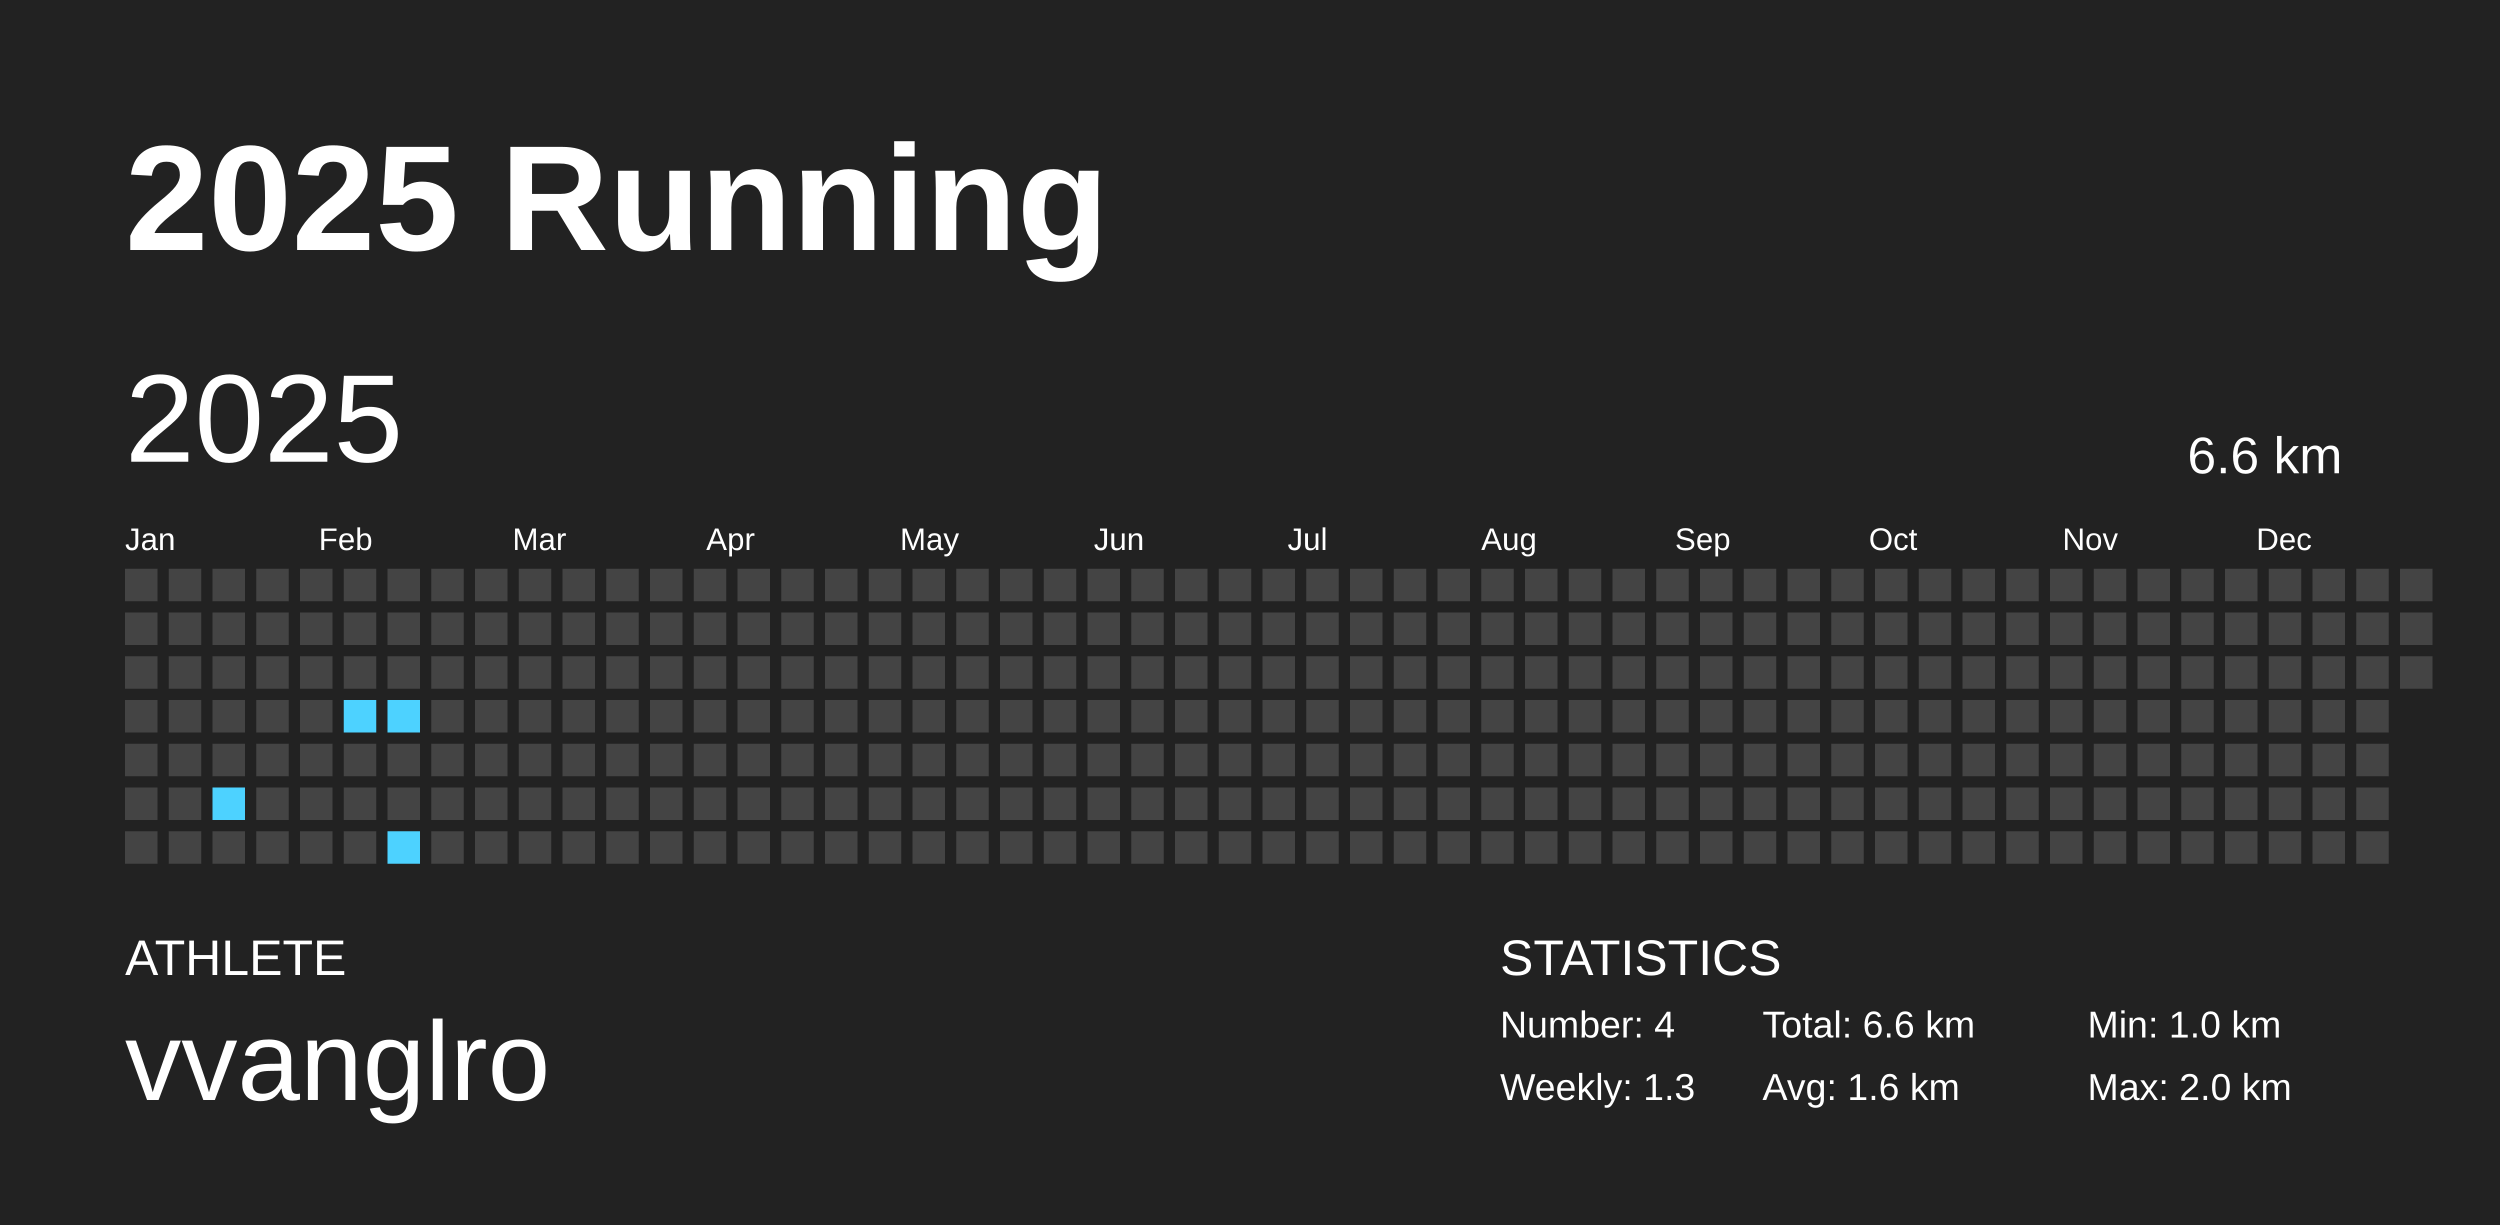
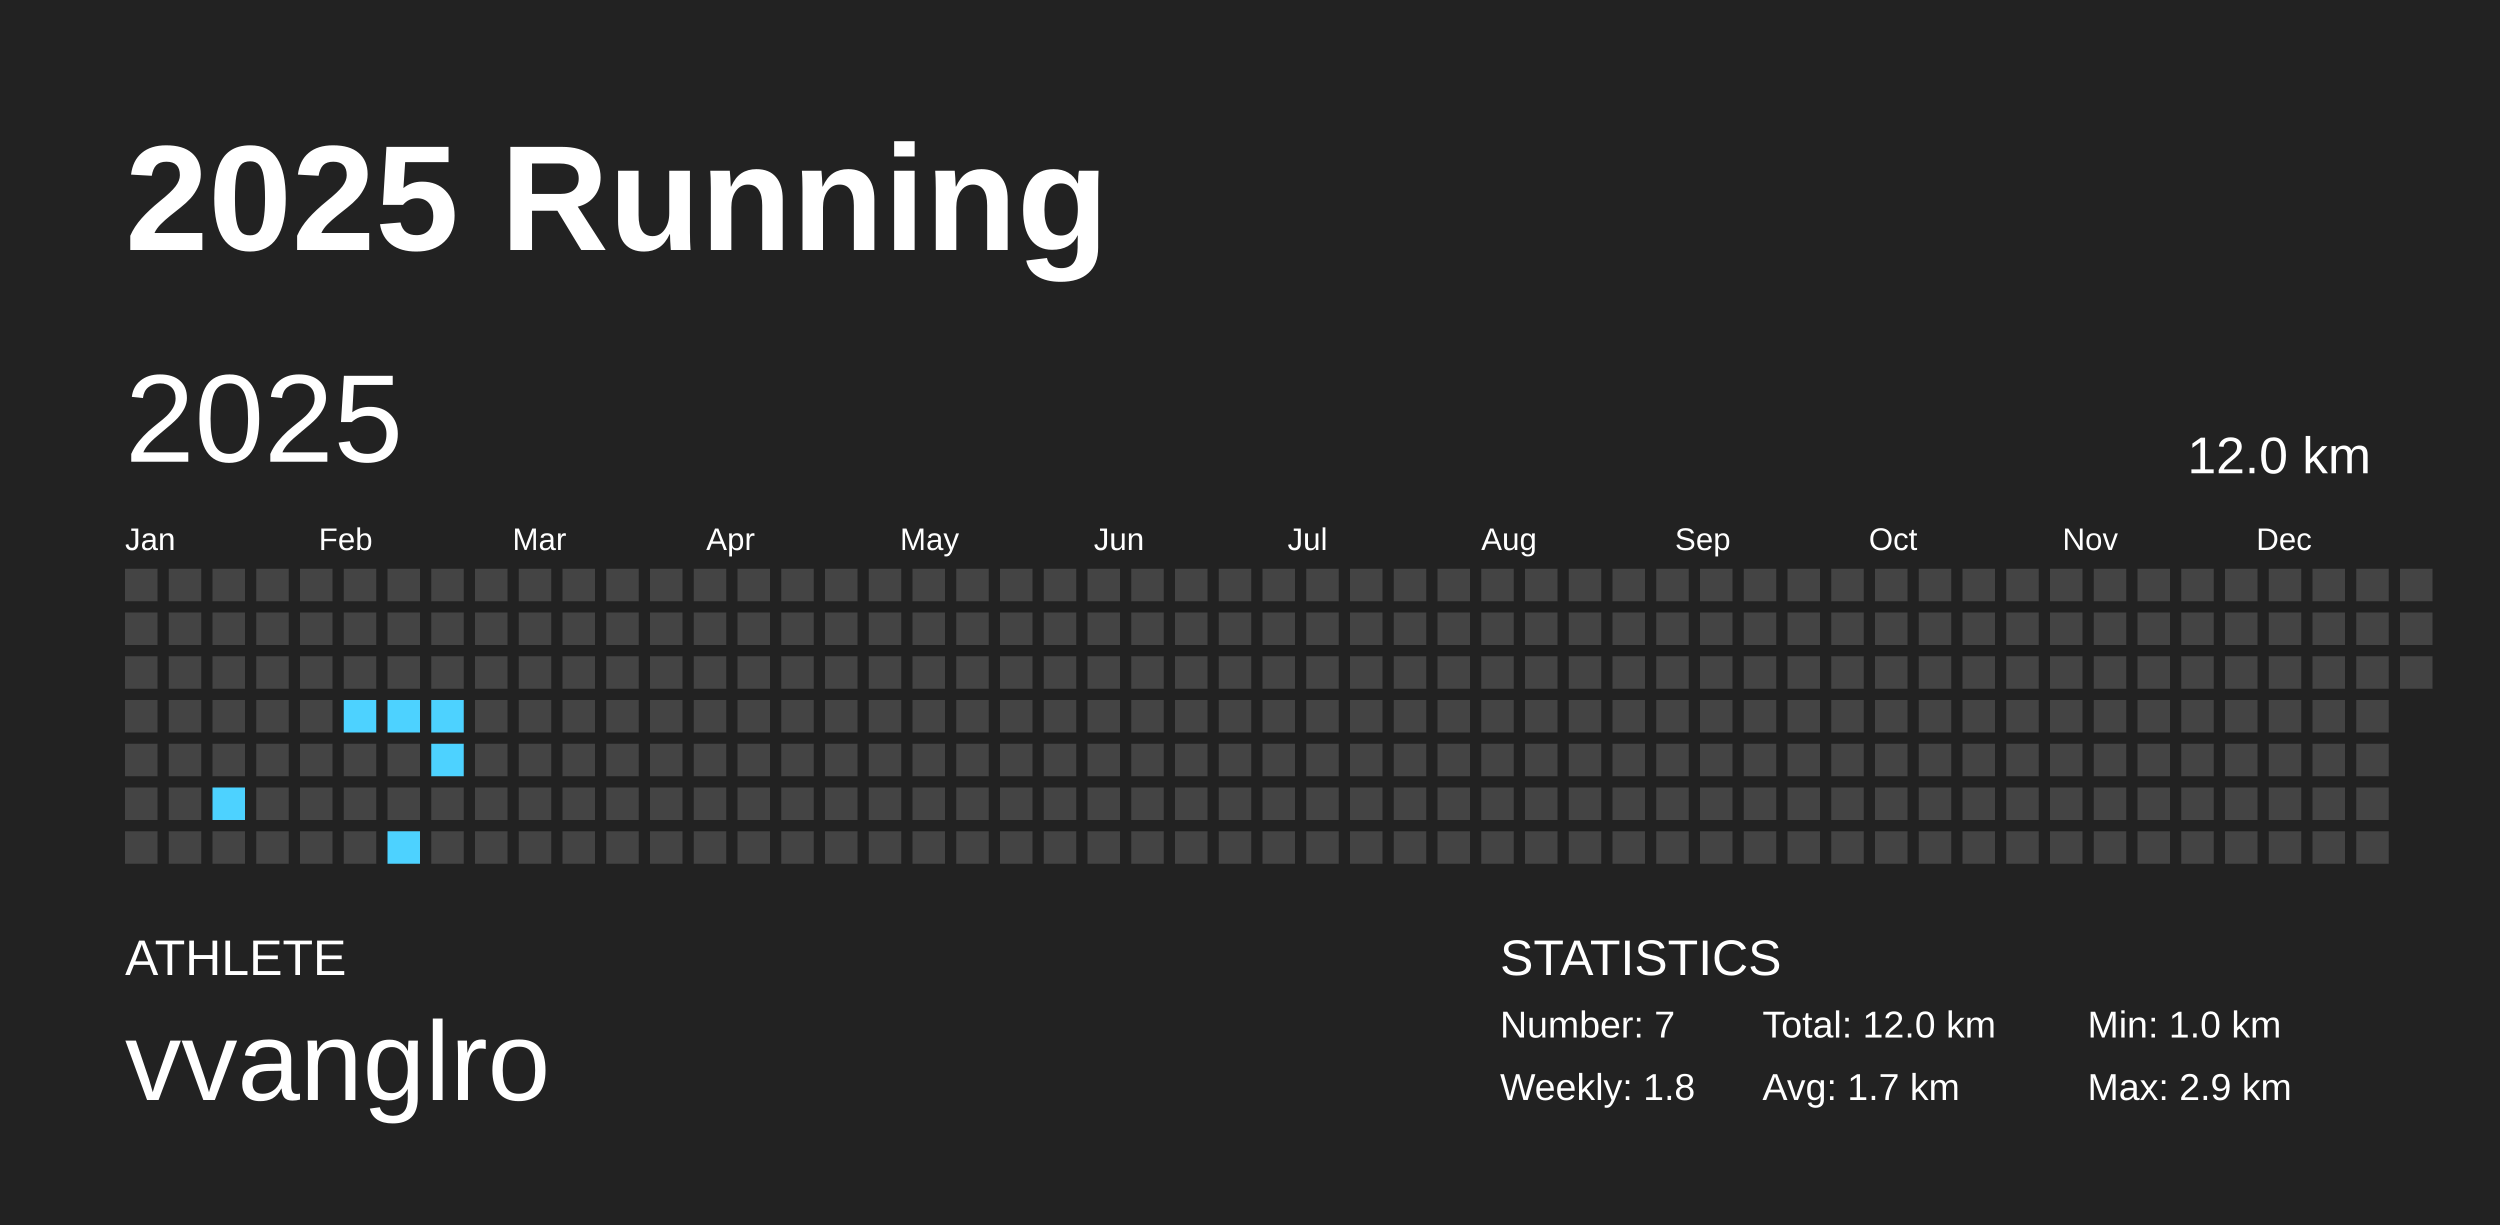
<svg xmlns="http://www.w3.org/2000/svg" baseProfile="full" height="98mm" version="1.1" viewBox="0,0,200,98" width="200mm">
  <defs />
  <rect fill="#222222" height="98" width="200" x="0" y="0" />
  <text fill="#FFFFFF" style="font-size:12px; font-family:Arial; font-weight:bold;" x="10" y="20">2025 Running</text>
  <text fill="#FFFFFF" style="font-size:4px; font-family:Arial" x="10" y="78">ATHLETE</text>
  <text fill="#FFFFFF" style="font-size:9px; font-family:Arial" x="10" y="88">vvanglro</text>
  <text fill="#FFFFFF" style="font-size:4px; font-family:Arial" x="120" y="78">STATISTICS</text>
-   <text fill="#FFFFFF" style="font-size:3px; font-family:Arial" x="120" y="83">Number: 4</text>
-   <text fill="#FFFFFF" style="font-size:3px; font-family:Arial" x="120" y="88">Weekly: 1.3</text>
-   <text fill="#FFFFFF" style="font-size:3px; font-family:Arial" x="141" y="83">Total: 6.6 km</text>
-   <text fill="#FFFFFF" style="font-size:3px; font-family:Arial" x="141" y="88">Avg: 1.6 km</text>
+   <text fill="#FFFFFF" style="font-size:3px; font-family:Arial" x="120" y="83">Number: 7</text>
+   <text fill="#FFFFFF" style="font-size:3px; font-family:Arial" x="120" y="88">Weekly: 1.8</text>
+   <text fill="#FFFFFF" style="font-size:3px; font-family:Arial" x="141" y="83">Total: 12.0 km</text>
+   <text fill="#FFFFFF" style="font-size:3px; font-family:Arial" x="141" y="88">Avg: 1.7 km</text>
  <text fill="#FFFFFF" style="font-size:3px; font-family:Arial" x="167" y="83">Min: 1.0 km</text>
-   <text fill="#FFFFFF" style="font-size:3px; font-family:Arial" x="167" y="88">Max: 2.0 km</text>
+   <text fill="#FFFFFF" style="font-size:3px; font-family:Arial" x="167" y="88">Max: 2.9 km</text>
  <text dominant-baseline="hanging" fill="#FFFFFF" style="font-size:10.0px; font-family:Arial;" x="10" y="30">2025</text>
-   <text dominant-baseline="hanging" fill="#FFFFFF" style="font-size:4.125px; font-family:Arial;" x="175" y="35">6.6 km</text>
+   <text dominant-baseline="hanging" fill="#FFFFFF" style="font-size:4.125px; font-family:Arial;" x="175" y="35">12.0 km</text>
  <text fill="#FFFFFF" style="font-size:2.5px; font-family:Arial" x="10.0" y="44">Jan</text>
  <text fill="#FFFFFF" style="font-size:2.5px; font-family:Arial" x="25.5" y="44">Feb</text>
  <text fill="#FFFFFF" style="font-size:2.5px; font-family:Arial" x="41.0" y="44">Mar</text>
  <text fill="#FFFFFF" style="font-size:2.5px; font-family:Arial" x="56.5" y="44">Apr</text>
  <text fill="#FFFFFF" style="font-size:2.5px; font-family:Arial" x="72.0" y="44">May</text>
  <text fill="#FFFFFF" style="font-size:2.5px; font-family:Arial" x="87.5" y="44">Jun</text>
  <text fill="#FFFFFF" style="font-size:2.5px; font-family:Arial" x="103.0" y="44">Jul</text>
  <text fill="#FFFFFF" style="font-size:2.5px; font-family:Arial" x="118.5" y="44">Aug</text>
  <text fill="#FFFFFF" style="font-size:2.5px; font-family:Arial" x="134.0" y="44">Sep</text>
  <text fill="#FFFFFF" style="font-size:2.5px; font-family:Arial" x="149.5" y="44">Oct</text>
  <text fill="#FFFFFF" style="font-size:2.5px; font-family:Arial" x="165.0" y="44">Nov</text>
  <text fill="#FFFFFF" style="font-size:2.5px; font-family:Arial" x="180.5" y="44">Dec</text>
  <rect fill="#444444" height="2.6" width="2.6" x="10.0" y="45.5" />
  <rect fill="#444444" height="2.6" width="2.6" x="10.0" y="49.0" />
  <rect fill="#444444" height="2.6" width="2.6" x="10.0" y="52.5" />
  <rect fill="#444444" height="2.6" width="2.6" x="10.0" y="56.0" />
  <rect fill="#444444" height="2.6" width="2.6" x="10.0" y="59.5" />
  <rect fill="#444444" height="2.6" width="2.6" x="10.0" y="63.0" />
  <rect fill="#444444" height="2.6" width="2.6" x="10.0" y="66.5" />
  <rect fill="#444444" height="2.6" width="2.6" x="13.5" y="45.5" />
  <rect fill="#444444" height="2.6" width="2.6" x="13.5" y="49.0" />
  <rect fill="#444444" height="2.6" width="2.6" x="13.5" y="52.5" />
  <rect fill="#444444" height="2.6" width="2.6" x="13.5" y="56.0" />
  <rect fill="#444444" height="2.6" width="2.6" x="13.5" y="59.5" />
  <rect fill="#444444" height="2.6" width="2.6" x="13.5" y="63.0" />
  <rect fill="#444444" height="2.6" width="2.6" x="13.5" y="66.5" />
  <rect fill="#444444" height="2.6" width="2.6" x="17.0" y="45.5" />
  <rect fill="#444444" height="2.6" width="2.6" x="17.0" y="49.0" />
  <rect fill="#444444" height="2.6" width="2.6" x="17.0" y="52.5" />
  <rect fill="#444444" height="2.6" width="2.6" x="17.0" y="56.0" />
  <rect fill="#444444" height="2.6" width="2.6" x="17.0" y="59.5" />
  <rect fill="#4dd2ff" height="2.6" width="2.6" x="17.0" y="63.0" />
  <rect fill="#444444" height="2.6" width="2.6" x="17.0" y="66.5" />
  <rect fill="#444444" height="2.6" width="2.6" x="20.5" y="45.5" />
  <rect fill="#444444" height="2.6" width="2.6" x="20.5" y="49.0" />
  <rect fill="#444444" height="2.6" width="2.6" x="20.5" y="52.5" />
  <rect fill="#444444" height="2.6" width="2.6" x="20.5" y="56.0" />
  <rect fill="#444444" height="2.6" width="2.6" x="20.5" y="59.5" />
  <rect fill="#444444" height="2.6" width="2.6" x="20.5" y="63.0" />
  <rect fill="#444444" height="2.6" width="2.6" x="20.5" y="66.5" />
  <rect fill="#444444" height="2.6" width="2.6" x="24.0" y="45.5" />
  <rect fill="#444444" height="2.6" width="2.6" x="24.0" y="49.0" />
  <rect fill="#444444" height="2.6" width="2.6" x="24.0" y="52.5" />
  <rect fill="#444444" height="2.6" width="2.6" x="24.0" y="56.0" />
  <rect fill="#444444" height="2.6" width="2.6" x="24.0" y="59.5" />
  <rect fill="#444444" height="2.6" width="2.6" x="24.0" y="63.0" />
  <rect fill="#444444" height="2.6" width="2.6" x="24.0" y="66.5" />
  <rect fill="#444444" height="2.6" width="2.6" x="27.5" y="45.5" />
  <rect fill="#444444" height="2.6" width="2.6" x="27.5" y="49.0" />
  <rect fill="#444444" height="2.6" width="2.6" x="27.5" y="52.5" />
  <rect fill="#4dd2ff" height="2.6" width="2.6" x="27.5" y="56.0" />
  <rect fill="#444444" height="2.6" width="2.6" x="27.5" y="59.5" />
  <rect fill="#444444" height="2.6" width="2.6" x="27.5" y="63.0" />
  <rect fill="#444444" height="2.6" width="2.6" x="27.5" y="66.5" />
  <rect fill="#444444" height="2.6" width="2.6" x="31.0" y="45.5" />
  <rect fill="#444444" height="2.6" width="2.6" x="31.0" y="49.0" />
  <rect fill="#444444" height="2.6" width="2.6" x="31.0" y="52.5" />
  <rect fill="#4dd2ff" height="2.6" width="2.6" x="31.0" y="56.0" />
  <rect fill="#444444" height="2.6" width="2.6" x="31.0" y="59.5" />
  <rect fill="#444444" height="2.6" width="2.6" x="31.0" y="63.0" />
  <rect fill="#4dd2ff" height="2.6" width="2.6" x="31.0" y="66.5" />
  <rect fill="#444444" height="2.6" width="2.6" x="34.5" y="45.5" />
  <rect fill="#444444" height="2.6" width="2.6" x="34.5" y="49.0" />
  <rect fill="#444444" height="2.6" width="2.6" x="34.5" y="52.5" />
-   <rect fill="#444444" height="2.6" width="2.6" x="34.5" y="56.0" />
-   <rect fill="#444444" height="2.6" width="2.6" x="34.5" y="59.5" />
+   <rect fill="#4dd2ff" height="2.6" width="2.6" x="34.5" y="56.0" />
+   <rect fill="#4dd2ff" height="2.6" width="2.6" x="34.5" y="59.5" />
  <rect fill="#444444" height="2.6" width="2.6" x="34.5" y="63.0" />
  <rect fill="#444444" height="2.6" width="2.6" x="34.5" y="66.5" />
  <rect fill="#444444" height="2.6" width="2.6" x="38.0" y="45.5" />
  <rect fill="#444444" height="2.6" width="2.6" x="38.0" y="49.0" />
  <rect fill="#444444" height="2.6" width="2.6" x="38.0" y="52.5" />
  <rect fill="#444444" height="2.6" width="2.6" x="38.0" y="56.0" />
  <rect fill="#444444" height="2.6" width="2.6" x="38.0" y="59.5" />
  <rect fill="#444444" height="2.6" width="2.6" x="38.0" y="63.0" />
  <rect fill="#444444" height="2.6" width="2.6" x="38.0" y="66.5" />
  <rect fill="#444444" height="2.6" width="2.6" x="41.5" y="45.5" />
  <rect fill="#444444" height="2.6" width="2.6" x="41.5" y="49.0" />
  <rect fill="#444444" height="2.6" width="2.6" x="41.5" y="52.5" />
  <rect fill="#444444" height="2.6" width="2.6" x="41.5" y="56.0" />
  <rect fill="#444444" height="2.6" width="2.6" x="41.5" y="59.5" />
  <rect fill="#444444" height="2.6" width="2.6" x="41.5" y="63.0" />
  <rect fill="#444444" height="2.6" width="2.6" x="41.5" y="66.5" />
  <rect fill="#444444" height="2.6" width="2.6" x="45.0" y="45.5" />
  <rect fill="#444444" height="2.6" width="2.6" x="45.0" y="49.0" />
  <rect fill="#444444" height="2.6" width="2.6" x="45.0" y="52.5" />
  <rect fill="#444444" height="2.6" width="2.6" x="45.0" y="56.0" />
  <rect fill="#444444" height="2.6" width="2.6" x="45.0" y="59.5" />
  <rect fill="#444444" height="2.6" width="2.6" x="45.0" y="63.0" />
  <rect fill="#444444" height="2.6" width="2.6" x="45.0" y="66.5" />
  <rect fill="#444444" height="2.6" width="2.6" x="48.5" y="45.5" />
  <rect fill="#444444" height="2.6" width="2.6" x="48.5" y="49.0" />
  <rect fill="#444444" height="2.6" width="2.6" x="48.5" y="52.5" />
  <rect fill="#444444" height="2.6" width="2.6" x="48.5" y="56.0" />
  <rect fill="#444444" height="2.6" width="2.6" x="48.5" y="59.5" />
  <rect fill="#444444" height="2.6" width="2.6" x="48.5" y="63.0" />
  <rect fill="#444444" height="2.6" width="2.6" x="48.5" y="66.5" />
  <rect fill="#444444" height="2.6" width="2.6" x="52.0" y="45.5" />
  <rect fill="#444444" height="2.6" width="2.6" x="52.0" y="49.0" />
  <rect fill="#444444" height="2.6" width="2.6" x="52.0" y="52.5" />
  <rect fill="#444444" height="2.6" width="2.6" x="52.0" y="56.0" />
  <rect fill="#444444" height="2.6" width="2.6" x="52.0" y="59.5" />
  <rect fill="#444444" height="2.6" width="2.6" x="52.0" y="63.0" />
  <rect fill="#444444" height="2.6" width="2.6" x="52.0" y="66.5" />
  <rect fill="#444444" height="2.6" width="2.6" x="55.5" y="45.5" />
  <rect fill="#444444" height="2.6" width="2.6" x="55.5" y="49.0" />
  <rect fill="#444444" height="2.6" width="2.6" x="55.5" y="52.5" />
  <rect fill="#444444" height="2.6" width="2.6" x="55.5" y="56.0" />
  <rect fill="#444444" height="2.6" width="2.6" x="55.5" y="59.5" />
  <rect fill="#444444" height="2.6" width="2.6" x="55.5" y="63.0" />
  <rect fill="#444444" height="2.6" width="2.6" x="55.5" y="66.5" />
  <rect fill="#444444" height="2.6" width="2.6" x="59.0" y="45.5" />
  <rect fill="#444444" height="2.6" width="2.6" x="59.0" y="49.0" />
  <rect fill="#444444" height="2.6" width="2.6" x="59.0" y="52.5" />
  <rect fill="#444444" height="2.6" width="2.6" x="59.0" y="56.0" />
  <rect fill="#444444" height="2.6" width="2.6" x="59.0" y="59.5" />
  <rect fill="#444444" height="2.6" width="2.6" x="59.0" y="63.0" />
  <rect fill="#444444" height="2.6" width="2.6" x="59.0" y="66.5" />
  <rect fill="#444444" height="2.6" width="2.6" x="62.5" y="45.5" />
  <rect fill="#444444" height="2.6" width="2.6" x="62.5" y="49.0" />
  <rect fill="#444444" height="2.6" width="2.6" x="62.5" y="52.5" />
  <rect fill="#444444" height="2.6" width="2.6" x="62.5" y="56.0" />
  <rect fill="#444444" height="2.6" width="2.6" x="62.5" y="59.5" />
  <rect fill="#444444" height="2.6" width="2.6" x="62.5" y="63.0" />
  <rect fill="#444444" height="2.6" width="2.6" x="62.5" y="66.5" />
  <rect fill="#444444" height="2.6" width="2.6" x="66.0" y="45.5" />
  <rect fill="#444444" height="2.6" width="2.6" x="66.0" y="49.0" />
  <rect fill="#444444" height="2.6" width="2.6" x="66.0" y="52.5" />
  <rect fill="#444444" height="2.6" width="2.6" x="66.0" y="56.0" />
  <rect fill="#444444" height="2.6" width="2.6" x="66.0" y="59.5" />
  <rect fill="#444444" height="2.6" width="2.6" x="66.0" y="63.0" />
  <rect fill="#444444" height="2.6" width="2.6" x="66.0" y="66.5" />
  <rect fill="#444444" height="2.6" width="2.6" x="69.5" y="45.5" />
  <rect fill="#444444" height="2.6" width="2.6" x="69.5" y="49.0" />
  <rect fill="#444444" height="2.6" width="2.6" x="69.5" y="52.5" />
  <rect fill="#444444" height="2.6" width="2.6" x="69.5" y="56.0" />
  <rect fill="#444444" height="2.6" width="2.6" x="69.5" y="59.5" />
  <rect fill="#444444" height="2.6" width="2.6" x="69.5" y="63.0" />
  <rect fill="#444444" height="2.6" width="2.6" x="69.5" y="66.5" />
  <rect fill="#444444" height="2.6" width="2.6" x="73.0" y="45.5" />
  <rect fill="#444444" height="2.6" width="2.6" x="73.0" y="49.0" />
  <rect fill="#444444" height="2.6" width="2.6" x="73.0" y="52.5" />
  <rect fill="#444444" height="2.6" width="2.6" x="73.0" y="56.0" />
  <rect fill="#444444" height="2.6" width="2.6" x="73.0" y="59.5" />
  <rect fill="#444444" height="2.6" width="2.6" x="73.0" y="63.0" />
  <rect fill="#444444" height="2.6" width="2.6" x="73.0" y="66.5" />
  <rect fill="#444444" height="2.6" width="2.6" x="76.5" y="45.5" />
  <rect fill="#444444" height="2.6" width="2.6" x="76.5" y="49.0" />
  <rect fill="#444444" height="2.6" width="2.6" x="76.5" y="52.5" />
  <rect fill="#444444" height="2.6" width="2.6" x="76.5" y="56.0" />
  <rect fill="#444444" height="2.6" width="2.6" x="76.5" y="59.5" />
  <rect fill="#444444" height="2.6" width="2.6" x="76.5" y="63.0" />
  <rect fill="#444444" height="2.6" width="2.6" x="76.5" y="66.5" />
  <rect fill="#444444" height="2.6" width="2.6" x="80.0" y="45.5" />
  <rect fill="#444444" height="2.6" width="2.6" x="80.0" y="49.0" />
  <rect fill="#444444" height="2.6" width="2.6" x="80.0" y="52.5" />
  <rect fill="#444444" height="2.6" width="2.6" x="80.0" y="56.0" />
  <rect fill="#444444" height="2.6" width="2.6" x="80.0" y="59.5" />
  <rect fill="#444444" height="2.6" width="2.6" x="80.0" y="63.0" />
  <rect fill="#444444" height="2.6" width="2.6" x="80.0" y="66.5" />
  <rect fill="#444444" height="2.6" width="2.6" x="83.5" y="45.5" />
  <rect fill="#444444" height="2.6" width="2.6" x="83.5" y="49.0" />
  <rect fill="#444444" height="2.6" width="2.6" x="83.5" y="52.5" />
  <rect fill="#444444" height="2.6" width="2.6" x="83.5" y="56.0" />
  <rect fill="#444444" height="2.6" width="2.6" x="83.5" y="59.5" />
  <rect fill="#444444" height="2.6" width="2.6" x="83.5" y="63.0" />
  <rect fill="#444444" height="2.6" width="2.6" x="83.5" y="66.5" />
  <rect fill="#444444" height="2.6" width="2.6" x="87.0" y="45.5" />
  <rect fill="#444444" height="2.6" width="2.6" x="87.0" y="49.0" />
  <rect fill="#444444" height="2.6" width="2.6" x="87.0" y="52.5" />
  <rect fill="#444444" height="2.6" width="2.6" x="87.0" y="56.0" />
  <rect fill="#444444" height="2.6" width="2.6" x="87.0" y="59.5" />
  <rect fill="#444444" height="2.6" width="2.6" x="87.0" y="63.0" />
  <rect fill="#444444" height="2.6" width="2.6" x="87.0" y="66.5" />
  <rect fill="#444444" height="2.6" width="2.6" x="90.5" y="45.5" />
  <rect fill="#444444" height="2.6" width="2.6" x="90.5" y="49.0" />
  <rect fill="#444444" height="2.6" width="2.6" x="90.5" y="52.5" />
  <rect fill="#444444" height="2.6" width="2.6" x="90.5" y="56.0" />
  <rect fill="#444444" height="2.6" width="2.6" x="90.5" y="59.5" />
  <rect fill="#444444" height="2.6" width="2.6" x="90.5" y="63.0" />
  <rect fill="#444444" height="2.6" width="2.6" x="90.5" y="66.5" />
  <rect fill="#444444" height="2.6" width="2.6" x="94.0" y="45.5" />
  <rect fill="#444444" height="2.6" width="2.6" x="94.0" y="49.0" />
  <rect fill="#444444" height="2.6" width="2.6" x="94.0" y="52.5" />
  <rect fill="#444444" height="2.6" width="2.6" x="94.0" y="56.0" />
  <rect fill="#444444" height="2.6" width="2.6" x="94.0" y="59.5" />
  <rect fill="#444444" height="2.6" width="2.6" x="94.0" y="63.0" />
  <rect fill="#444444" height="2.6" width="2.6" x="94.0" y="66.5" />
  <rect fill="#444444" height="2.6" width="2.6" x="97.5" y="45.5" />
  <rect fill="#444444" height="2.6" width="2.6" x="97.5" y="49.0" />
  <rect fill="#444444" height="2.6" width="2.6" x="97.5" y="52.5" />
  <rect fill="#444444" height="2.6" width="2.6" x="97.5" y="56.0" />
  <rect fill="#444444" height="2.6" width="2.6" x="97.5" y="59.5" />
  <rect fill="#444444" height="2.6" width="2.6" x="97.5" y="63.0" />
  <rect fill="#444444" height="2.6" width="2.6" x="97.5" y="66.5" />
  <rect fill="#444444" height="2.6" width="2.6" x="101.0" y="45.5" />
  <rect fill="#444444" height="2.6" width="2.6" x="101.0" y="49.0" />
  <rect fill="#444444" height="2.6" width="2.6" x="101.0" y="52.5" />
  <rect fill="#444444" height="2.6" width="2.6" x="101.0" y="56.0" />
  <rect fill="#444444" height="2.6" width="2.6" x="101.0" y="59.5" />
  <rect fill="#444444" height="2.6" width="2.6" x="101.0" y="63.0" />
  <rect fill="#444444" height="2.6" width="2.6" x="101.0" y="66.5" />
  <rect fill="#444444" height="2.6" width="2.6" x="104.5" y="45.5" />
  <rect fill="#444444" height="2.6" width="2.6" x="104.5" y="49.0" />
  <rect fill="#444444" height="2.6" width="2.6" x="104.5" y="52.5" />
  <rect fill="#444444" height="2.6" width="2.6" x="104.5" y="56.0" />
  <rect fill="#444444" height="2.6" width="2.6" x="104.5" y="59.5" />
  <rect fill="#444444" height="2.6" width="2.6" x="104.5" y="63.0" />
  <rect fill="#444444" height="2.6" width="2.6" x="104.5" y="66.5" />
  <rect fill="#444444" height="2.6" width="2.6" x="108.0" y="45.5" />
  <rect fill="#444444" height="2.6" width="2.6" x="108.0" y="49.0" />
  <rect fill="#444444" height="2.6" width="2.6" x="108.0" y="52.5" />
  <rect fill="#444444" height="2.6" width="2.6" x="108.0" y="56.0" />
  <rect fill="#444444" height="2.6" width="2.6" x="108.0" y="59.5" />
  <rect fill="#444444" height="2.6" width="2.6" x="108.0" y="63.0" />
  <rect fill="#444444" height="2.6" width="2.6" x="108.0" y="66.5" />
  <rect fill="#444444" height="2.6" width="2.6" x="111.5" y="45.5" />
  <rect fill="#444444" height="2.6" width="2.6" x="111.5" y="49.0" />
  <rect fill="#444444" height="2.6" width="2.6" x="111.5" y="52.5" />
  <rect fill="#444444" height="2.6" width="2.6" x="111.5" y="56.0" />
  <rect fill="#444444" height="2.6" width="2.6" x="111.5" y="59.5" />
  <rect fill="#444444" height="2.6" width="2.6" x="111.5" y="63.0" />
  <rect fill="#444444" height="2.6" width="2.6" x="111.5" y="66.5" />
  <rect fill="#444444" height="2.6" width="2.6" x="115.0" y="45.5" />
  <rect fill="#444444" height="2.6" width="2.6" x="115.0" y="49.0" />
  <rect fill="#444444" height="2.6" width="2.6" x="115.0" y="52.5" />
  <rect fill="#444444" height="2.6" width="2.6" x="115.0" y="56.0" />
  <rect fill="#444444" height="2.6" width="2.6" x="115.0" y="59.5" />
  <rect fill="#444444" height="2.6" width="2.6" x="115.0" y="63.0" />
  <rect fill="#444444" height="2.6" width="2.6" x="115.0" y="66.5" />
  <rect fill="#444444" height="2.6" width="2.6" x="118.5" y="45.5" />
  <rect fill="#444444" height="2.6" width="2.6" x="118.5" y="49.0" />
  <rect fill="#444444" height="2.6" width="2.6" x="118.5" y="52.5" />
  <rect fill="#444444" height="2.6" width="2.6" x="118.5" y="56.0" />
  <rect fill="#444444" height="2.6" width="2.6" x="118.5" y="59.5" />
  <rect fill="#444444" height="2.6" width="2.6" x="118.5" y="63.0" />
  <rect fill="#444444" height="2.6" width="2.6" x="118.5" y="66.5" />
  <rect fill="#444444" height="2.6" width="2.6" x="122.0" y="45.5" />
  <rect fill="#444444" height="2.6" width="2.6" x="122.0" y="49.0" />
  <rect fill="#444444" height="2.6" width="2.6" x="122.0" y="52.5" />
  <rect fill="#444444" height="2.6" width="2.6" x="122.0" y="56.0" />
  <rect fill="#444444" height="2.6" width="2.6" x="122.0" y="59.5" />
  <rect fill="#444444" height="2.6" width="2.6" x="122.0" y="63.0" />
  <rect fill="#444444" height="2.6" width="2.6" x="122.0" y="66.5" />
  <rect fill="#444444" height="2.6" width="2.6" x="125.5" y="45.5" />
  <rect fill="#444444" height="2.6" width="2.6" x="125.5" y="49.0" />
  <rect fill="#444444" height="2.6" width="2.6" x="125.5" y="52.5" />
  <rect fill="#444444" height="2.6" width="2.6" x="125.5" y="56.0" />
  <rect fill="#444444" height="2.6" width="2.6" x="125.5" y="59.5" />
  <rect fill="#444444" height="2.6" width="2.6" x="125.5" y="63.0" />
  <rect fill="#444444" height="2.6" width="2.6" x="125.5" y="66.5" />
  <rect fill="#444444" height="2.6" width="2.6" x="129.0" y="45.5" />
  <rect fill="#444444" height="2.6" width="2.6" x="129.0" y="49.0" />
  <rect fill="#444444" height="2.6" width="2.6" x="129.0" y="52.5" />
  <rect fill="#444444" height="2.6" width="2.6" x="129.0" y="56.0" />
  <rect fill="#444444" height="2.6" width="2.6" x="129.0" y="59.5" />
  <rect fill="#444444" height="2.6" width="2.6" x="129.0" y="63.0" />
  <rect fill="#444444" height="2.6" width="2.6" x="129.0" y="66.5" />
  <rect fill="#444444" height="2.6" width="2.6" x="132.5" y="45.5" />
  <rect fill="#444444" height="2.6" width="2.6" x="132.5" y="49.0" />
  <rect fill="#444444" height="2.6" width="2.6" x="132.5" y="52.5" />
  <rect fill="#444444" height="2.6" width="2.6" x="132.5" y="56.0" />
  <rect fill="#444444" height="2.6" width="2.6" x="132.5" y="59.5" />
  <rect fill="#444444" height="2.6" width="2.6" x="132.5" y="63.0" />
  <rect fill="#444444" height="2.6" width="2.6" x="132.5" y="66.5" />
  <rect fill="#444444" height="2.6" width="2.6" x="136.0" y="45.5" />
  <rect fill="#444444" height="2.6" width="2.6" x="136.0" y="49.0" />
  <rect fill="#444444" height="2.6" width="2.6" x="136.0" y="52.5" />
  <rect fill="#444444" height="2.6" width="2.6" x="136.0" y="56.0" />
  <rect fill="#444444" height="2.6" width="2.6" x="136.0" y="59.5" />
  <rect fill="#444444" height="2.6" width="2.6" x="136.0" y="63.0" />
  <rect fill="#444444" height="2.6" width="2.6" x="136.0" y="66.5" />
  <rect fill="#444444" height="2.6" width="2.6" x="139.5" y="45.5" />
  <rect fill="#444444" height="2.6" width="2.6" x="139.5" y="49.0" />
  <rect fill="#444444" height="2.6" width="2.6" x="139.5" y="52.5" />
  <rect fill="#444444" height="2.6" width="2.6" x="139.5" y="56.0" />
  <rect fill="#444444" height="2.6" width="2.6" x="139.5" y="59.5" />
  <rect fill="#444444" height="2.6" width="2.6" x="139.5" y="63.0" />
  <rect fill="#444444" height="2.6" width="2.6" x="139.5" y="66.5" />
  <rect fill="#444444" height="2.6" width="2.6" x="143.0" y="45.5" />
  <rect fill="#444444" height="2.6" width="2.6" x="143.0" y="49.0" />
  <rect fill="#444444" height="2.6" width="2.6" x="143.0" y="52.5" />
  <rect fill="#444444" height="2.6" width="2.6" x="143.0" y="56.0" />
  <rect fill="#444444" height="2.6" width="2.6" x="143.0" y="59.5" />
  <rect fill="#444444" height="2.6" width="2.6" x="143.0" y="63.0" />
  <rect fill="#444444" height="2.6" width="2.6" x="143.0" y="66.5" />
  <rect fill="#444444" height="2.6" width="2.6" x="146.5" y="45.5" />
  <rect fill="#444444" height="2.6" width="2.6" x="146.5" y="49.0" />
  <rect fill="#444444" height="2.6" width="2.6" x="146.5" y="52.5" />
  <rect fill="#444444" height="2.6" width="2.6" x="146.5" y="56.0" />
  <rect fill="#444444" height="2.6" width="2.6" x="146.5" y="59.5" />
  <rect fill="#444444" height="2.6" width="2.6" x="146.5" y="63.0" />
  <rect fill="#444444" height="2.6" width="2.6" x="146.5" y="66.5" />
  <rect fill="#444444" height="2.6" width="2.6" x="150.0" y="45.5" />
  <rect fill="#444444" height="2.6" width="2.6" x="150.0" y="49.0" />
  <rect fill="#444444" height="2.6" width="2.6" x="150.0" y="52.5" />
  <rect fill="#444444" height="2.6" width="2.6" x="150.0" y="56.0" />
  <rect fill="#444444" height="2.6" width="2.6" x="150.0" y="59.5" />
  <rect fill="#444444" height="2.6" width="2.6" x="150.0" y="63.0" />
  <rect fill="#444444" height="2.6" width="2.6" x="150.0" y="66.5" />
  <rect fill="#444444" height="2.6" width="2.6" x="153.5" y="45.5" />
  <rect fill="#444444" height="2.6" width="2.6" x="153.5" y="49.0" />
  <rect fill="#444444" height="2.6" width="2.6" x="153.5" y="52.5" />
  <rect fill="#444444" height="2.6" width="2.6" x="153.5" y="56.0" />
  <rect fill="#444444" height="2.6" width="2.6" x="153.5" y="59.5" />
  <rect fill="#444444" height="2.6" width="2.6" x="153.5" y="63.0" />
  <rect fill="#444444" height="2.6" width="2.6" x="153.5" y="66.5" />
  <rect fill="#444444" height="2.6" width="2.6" x="157.0" y="45.5" />
  <rect fill="#444444" height="2.6" width="2.6" x="157.0" y="49.0" />
  <rect fill="#444444" height="2.6" width="2.6" x="157.0" y="52.5" />
  <rect fill="#444444" height="2.6" width="2.6" x="157.0" y="56.0" />
  <rect fill="#444444" height="2.6" width="2.6" x="157.0" y="59.5" />
  <rect fill="#444444" height="2.6" width="2.6" x="157.0" y="63.0" />
  <rect fill="#444444" height="2.6" width="2.6" x="157.0" y="66.5" />
  <rect fill="#444444" height="2.6" width="2.6" x="160.5" y="45.5" />
  <rect fill="#444444" height="2.6" width="2.6" x="160.5" y="49.0" />
  <rect fill="#444444" height="2.6" width="2.6" x="160.5" y="52.5" />
  <rect fill="#444444" height="2.6" width="2.6" x="160.5" y="56.0" />
  <rect fill="#444444" height="2.6" width="2.6" x="160.5" y="59.5" />
  <rect fill="#444444" height="2.6" width="2.6" x="160.5" y="63.0" />
  <rect fill="#444444" height="2.6" width="2.6" x="160.5" y="66.5" />
  <rect fill="#444444" height="2.6" width="2.6" x="164.0" y="45.5" />
  <rect fill="#444444" height="2.6" width="2.6" x="164.0" y="49.0" />
  <rect fill="#444444" height="2.6" width="2.6" x="164.0" y="52.5" />
  <rect fill="#444444" height="2.6" width="2.6" x="164.0" y="56.0" />
  <rect fill="#444444" height="2.6" width="2.6" x="164.0" y="59.5" />
  <rect fill="#444444" height="2.6" width="2.6" x="164.0" y="63.0" />
  <rect fill="#444444" height="2.6" width="2.6" x="164.0" y="66.5" />
  <rect fill="#444444" height="2.6" width="2.6" x="167.5" y="45.5" />
  <rect fill="#444444" height="2.6" width="2.6" x="167.5" y="49.0" />
  <rect fill="#444444" height="2.6" width="2.6" x="167.5" y="52.5" />
  <rect fill="#444444" height="2.6" width="2.6" x="167.5" y="56.0" />
  <rect fill="#444444" height="2.6" width="2.6" x="167.5" y="59.5" />
  <rect fill="#444444" height="2.6" width="2.6" x="167.5" y="63.0" />
  <rect fill="#444444" height="2.6" width="2.6" x="167.5" y="66.5" />
  <rect fill="#444444" height="2.6" width="2.6" x="171.0" y="45.5" />
  <rect fill="#444444" height="2.6" width="2.6" x="171.0" y="49.0" />
  <rect fill="#444444" height="2.6" width="2.6" x="171.0" y="52.5" />
  <rect fill="#444444" height="2.6" width="2.6" x="171.0" y="56.0" />
  <rect fill="#444444" height="2.6" width="2.6" x="171.0" y="59.5" />
  <rect fill="#444444" height="2.6" width="2.6" x="171.0" y="63.0" />
  <rect fill="#444444" height="2.6" width="2.6" x="171.0" y="66.5" />
  <rect fill="#444444" height="2.6" width="2.6" x="174.5" y="45.5" />
  <rect fill="#444444" height="2.6" width="2.6" x="174.5" y="49.0" />
  <rect fill="#444444" height="2.6" width="2.6" x="174.5" y="52.5" />
  <rect fill="#444444" height="2.6" width="2.6" x="174.5" y="56.0" />
  <rect fill="#444444" height="2.6" width="2.6" x="174.5" y="59.5" />
  <rect fill="#444444" height="2.6" width="2.6" x="174.5" y="63.0" />
  <rect fill="#444444" height="2.6" width="2.6" x="174.5" y="66.5" />
  <rect fill="#444444" height="2.6" width="2.6" x="178.0" y="45.5" />
  <rect fill="#444444" height="2.6" width="2.6" x="178.0" y="49.0" />
  <rect fill="#444444" height="2.6" width="2.6" x="178.0" y="52.5" />
  <rect fill="#444444" height="2.6" width="2.6" x="178.0" y="56.0" />
  <rect fill="#444444" height="2.6" width="2.6" x="178.0" y="59.5" />
  <rect fill="#444444" height="2.6" width="2.6" x="178.0" y="63.0" />
  <rect fill="#444444" height="2.6" width="2.6" x="178.0" y="66.5" />
  <rect fill="#444444" height="2.6" width="2.6" x="181.5" y="45.5" />
  <rect fill="#444444" height="2.6" width="2.6" x="181.5" y="49.0" />
  <rect fill="#444444" height="2.6" width="2.6" x="181.5" y="52.5" />
  <rect fill="#444444" height="2.6" width="2.6" x="181.5" y="56.0" />
  <rect fill="#444444" height="2.6" width="2.6" x="181.5" y="59.5" />
  <rect fill="#444444" height="2.6" width="2.6" x="181.5" y="63.0" />
  <rect fill="#444444" height="2.6" width="2.6" x="181.5" y="66.5" />
  <rect fill="#444444" height="2.6" width="2.6" x="185.0" y="45.5" />
  <rect fill="#444444" height="2.6" width="2.6" x="185.0" y="49.0" />
  <rect fill="#444444" height="2.6" width="2.6" x="185.0" y="52.5" />
  <rect fill="#444444" height="2.6" width="2.6" x="185.0" y="56.0" />
  <rect fill="#444444" height="2.6" width="2.6" x="185.0" y="59.5" />
  <rect fill="#444444" height="2.6" width="2.6" x="185.0" y="63.0" />
  <rect fill="#444444" height="2.6" width="2.6" x="185.0" y="66.5" />
  <rect fill="#444444" height="2.6" width="2.6" x="188.5" y="45.5" />
  <rect fill="#444444" height="2.6" width="2.6" x="188.5" y="49.0" />
  <rect fill="#444444" height="2.6" width="2.6" x="188.5" y="52.5" />
  <rect fill="#444444" height="2.6" width="2.6" x="188.5" y="56.0" />
  <rect fill="#444444" height="2.6" width="2.6" x="188.5" y="59.5" />
  <rect fill="#444444" height="2.6" width="2.6" x="188.5" y="63.0" />
  <rect fill="#444444" height="2.6" width="2.6" x="188.5" y="66.5" />
  <rect fill="#444444" height="2.6" width="2.6" x="192.0" y="45.5" />
  <rect fill="#444444" height="2.6" width="2.6" x="192.0" y="49.0" />
  <rect fill="#444444" height="2.6" width="2.6" x="192.0" y="52.5" />
</svg>
